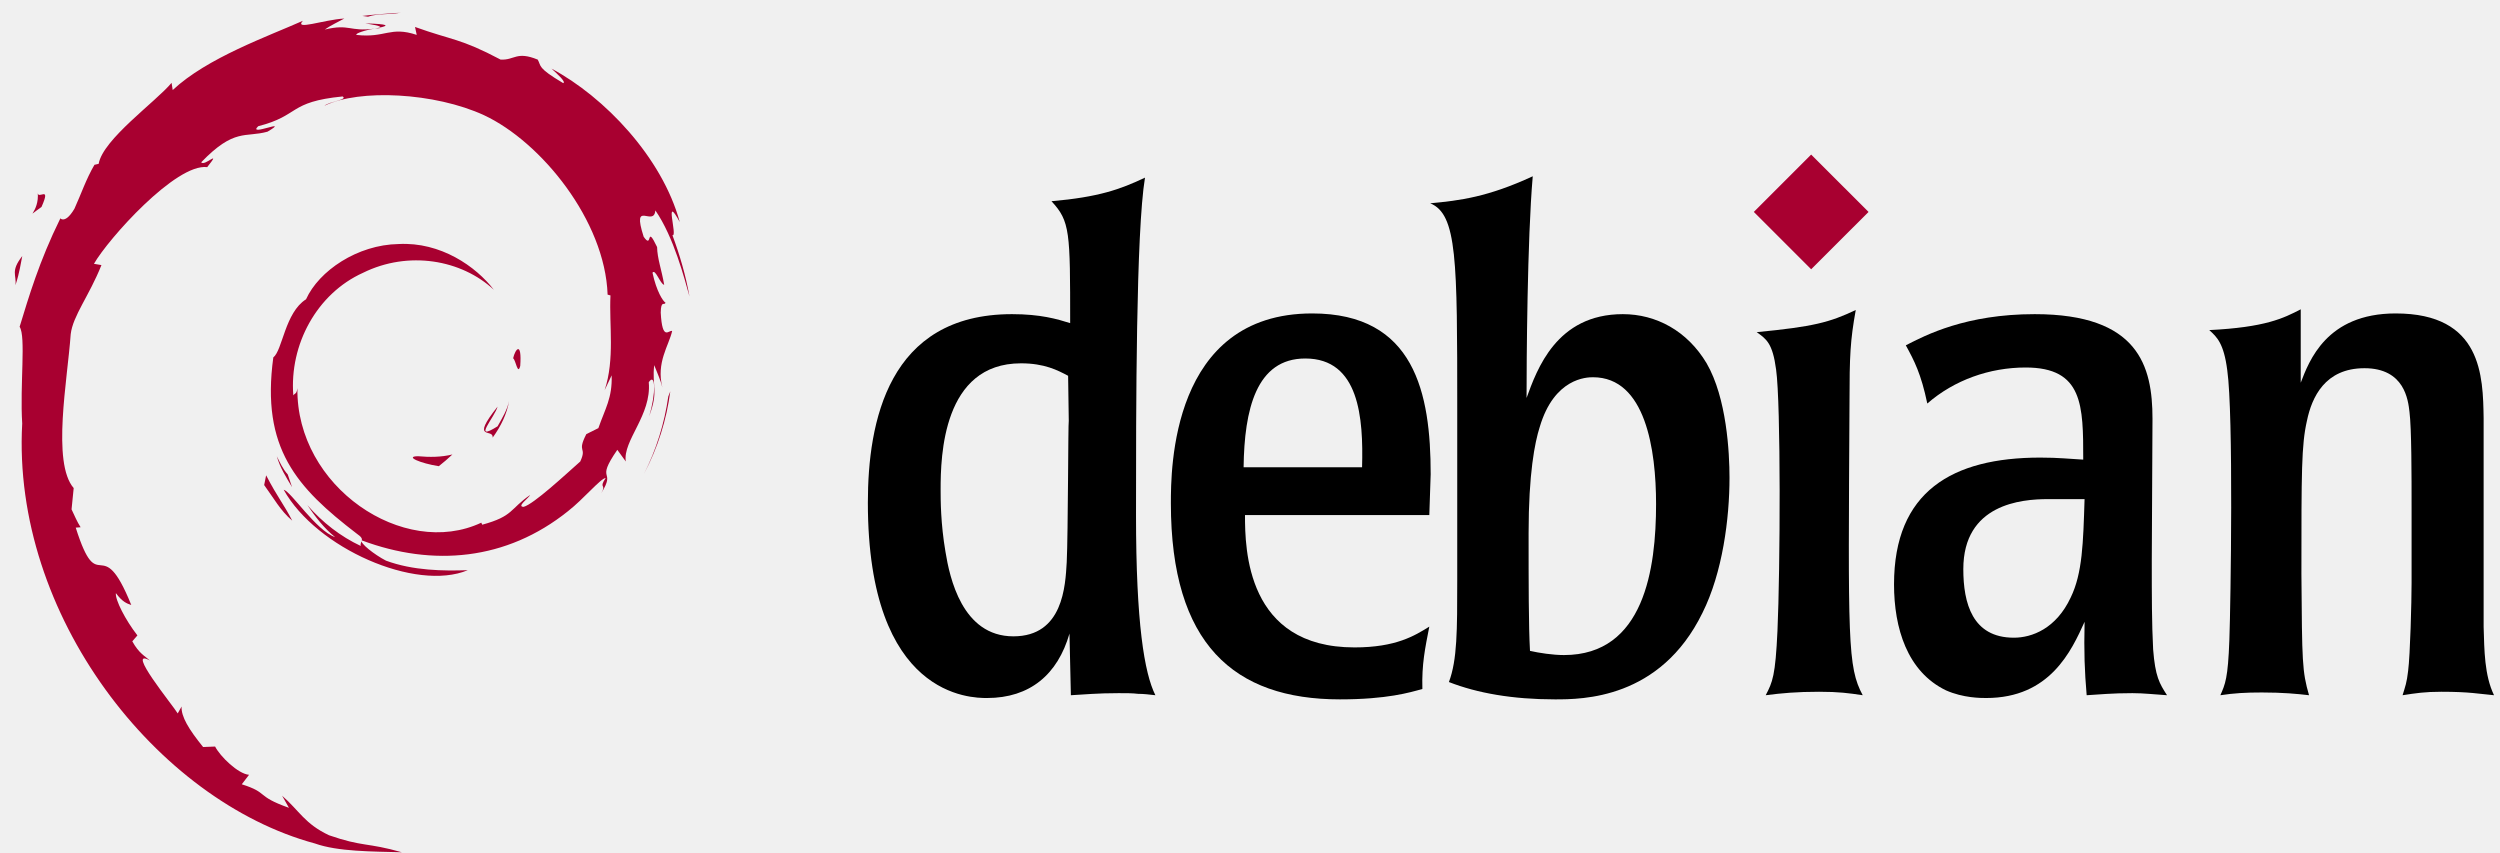
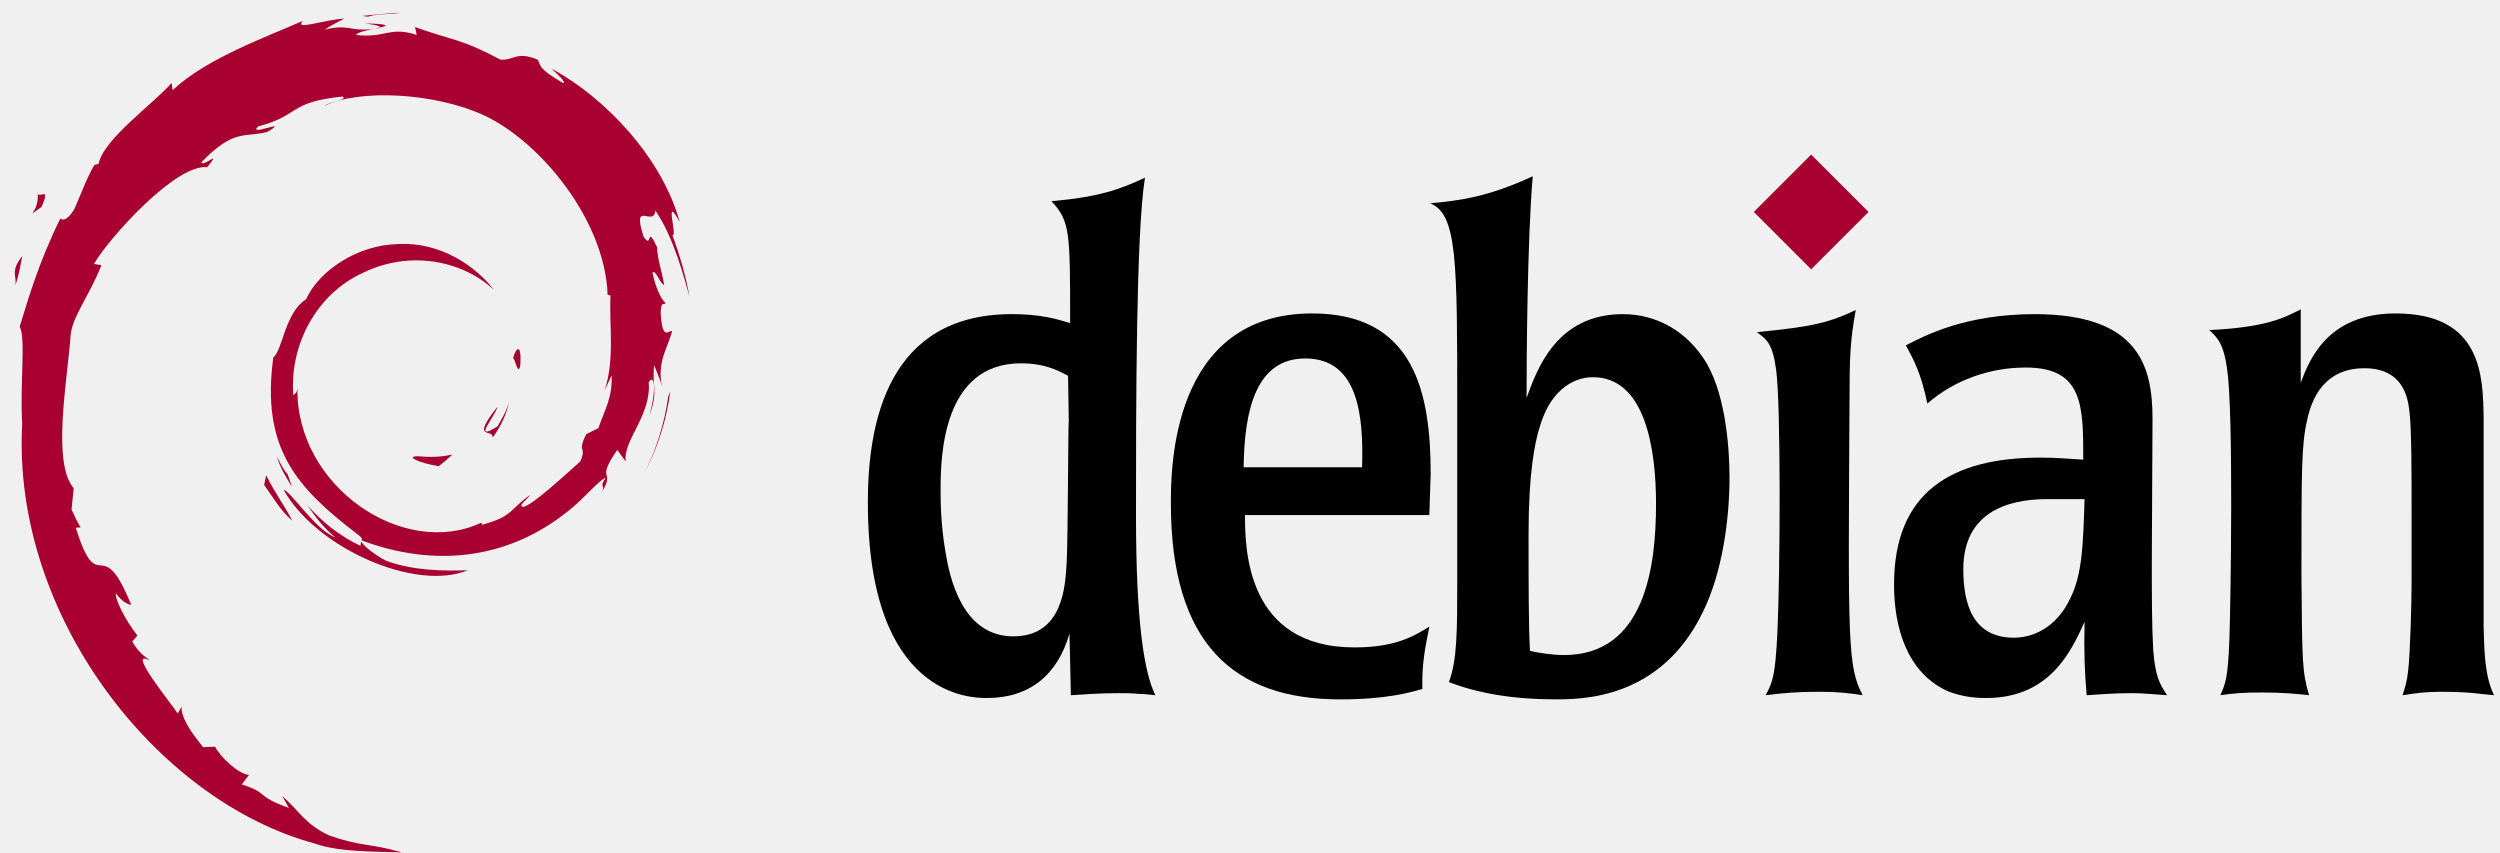
- <svg xmlns="http://www.w3.org/2000/svg" xmlns:xlink="http://www.w3.org/1999/xlink" width="88px" height="30px" viewBox="0 0 88 30" version="1.1">
-   <defs>
-     <path id="path-1" d="M0,0.442 L87.268,0.442 L87.268,30 L0,30" />
-     <path id="path-3" d="M0,0.442 L87.268,0.442 L87.268,30 L0,30" />
-   </defs>
-   <g id="Page-1" stroke="none" stroke-width="1" fill="none" fill-rule="evenodd">
-     <g id="logo---debian" transform="translate(0.521739, 0)">
-       <path d="M14.192,16.059 C13.703,16.065 14.284,16.311 14.924,16.41 C15.101,16.271 15.261,16.132 15.403,15.997 C15.006,16.094 14.601,16.096 14.192,16.059" id="Fill-1" fill="#A80030" />
-       <path d="M16.82,15.404 C17.113,15.001 17.325,14.561 17.4,14.105 C17.334,14.429 17.159,14.71 16.993,15.006 C16.077,15.582 16.906,14.664 16.992,14.314 C16.008,15.554 16.856,15.058 16.82,15.404" id="Fill-3" fill="#A80030" />
-       <path d="M17.791,12.879 C17.851,11.997 17.618,12.276 17.54,12.612 C17.631,12.66 17.703,13.234 17.791,12.879" id="Fill-5" fill="#A80030" />
-       <path d="M12.334,0.823 C12.596,0.87 12.9,0.906 12.856,0.969 C13.143,0.905 13.208,0.848 12.334,0.823" id="Fill-7" fill="#A80030" />
-       <path d="M12.856,0.968 L12.673,1.007 L12.844,0.991 L12.856,0.968 Z" id="Fill-9" fill="#A80030" />
-       <path d="M21.008,13.213 C21.037,14.005 20.777,14.39 20.541,15.07 L20.117,15.281 C19.771,15.954 20.151,15.708 19.904,16.244 C19.362,16.725 18.262,17.748 17.91,17.841 C17.653,17.836 18.085,17.538 18.141,17.422 C17.417,17.919 17.56,18.168 16.452,18.47 L16.42,18.398 C13.69,19.683 9.897,17.137 9.947,13.664 C9.918,13.884 9.864,13.829 9.803,13.917 C9.662,12.131 10.629,10.336 12.258,9.602 C13.852,8.814 15.721,9.137 16.862,10.201 C16.235,9.38 14.987,8.509 13.508,8.59 C12.059,8.614 10.703,9.534 10.251,10.535 C9.509,11.001 9.422,12.336 9.099,12.58 C8.663,15.779 9.917,17.161 12.039,18.787 C12.372,19.012 12.133,19.047 12.177,19.218 C11.472,18.888 10.828,18.39 10.297,17.78 C10.578,18.191 10.882,18.592 11.275,18.907 C10.61,18.683 9.722,17.297 9.464,17.24 C10.609,19.291 14.111,20.838 15.946,20.07 C15.097,20.101 14.018,20.088 13.065,19.735 C12.664,19.529 12.12,19.103 12.217,19.023 C14.72,19.957 17.305,19.73 19.47,17.995 C20.022,17.565 20.624,16.835 20.798,16.826 C20.536,17.219 20.842,17.015 20.641,17.363 C21.189,16.477 20.402,17.002 21.208,15.834 L21.506,16.244 C21.395,15.508 22.419,14.616 22.315,13.454 C22.55,13.098 22.577,13.837 22.327,14.654 C22.673,13.747 22.419,13.601 22.507,12.853 C22.602,13.104 22.729,13.371 22.794,13.637 C22.569,12.76 23.025,12.161 23.138,11.651 C23.026,11.603 22.79,12.039 22.736,11.004 C22.744,10.554 22.861,10.768 22.906,10.657 C22.818,10.607 22.587,10.261 22.446,9.6 C22.547,9.445 22.719,10.004 22.858,10.026 C22.768,9.5 22.615,9.1 22.608,8.696 C22.201,7.847 22.464,8.81 22.135,8.332 C21.702,6.983 22.494,8.019 22.547,7.406 C23.202,8.355 23.576,9.827 23.748,10.436 C23.617,9.694 23.405,8.973 23.147,8.277 C23.346,8.361 22.826,6.748 23.406,7.816 C22.787,5.54 20.758,3.413 18.891,2.415 C19.119,2.624 19.407,2.886 19.304,2.927 C18.375,2.375 18.539,2.331 18.406,2.098 C17.65,1.79 17.599,2.123 17.1,2.098 C15.674,1.342 15.399,1.422 14.087,0.949 L14.147,1.228 C13.202,0.914 13.046,1.347 12.026,1.229 C11.964,1.18 12.353,1.053 12.674,1.007 C11.76,1.127 11.803,0.827 10.909,1.04 C11.129,0.886 11.363,0.783 11.598,0.652 C10.853,0.697 9.82,1.085 10.139,0.732 C8.924,1.274 6.767,2.035 5.557,3.17 L5.518,2.916 C4.964,3.581 3.1,4.904 2.951,5.767 L2.803,5.801 C2.515,6.29 2.328,6.844 2.099,7.346 C1.721,7.989 1.546,7.594 1.599,7.695 C0.857,9.2 0.487,10.465 0.169,11.503 C0.396,11.841 0.175,13.545 0.26,14.908 C-0.112,21.642 4.986,28.18 10.559,29.689 C11.376,29.981 12.59,29.971 13.624,30 C12.405,29.651 12.248,29.816 11.06,29.401 C10.203,28.998 10.016,28.537 9.409,28.01 L9.649,28.435 C8.459,28.014 8.957,27.914 7.989,27.607 L8.245,27.273 C7.859,27.243 7.224,26.623 7.05,26.278 L6.628,26.295 C6.121,25.67 5.85,25.219 5.87,24.869 L5.734,25.113 C5.58,24.847 3.869,22.766 4.756,23.25 C4.591,23.1 4.372,23.006 4.135,22.574 L4.315,22.367 C3.889,21.818 3.529,21.113 3.557,20.878 C3.785,21.186 3.942,21.244 4.099,21.296 C3.02,18.62 2.96,21.149 2.144,18.573 L2.316,18.559 C2.184,18.358 2.102,18.143 1.997,17.93 L2.072,17.181 C1.296,16.284 1.855,13.364 1.967,11.763 C2.045,11.111 2.615,10.418 3.049,9.331 L2.785,9.286 C3.29,8.405 5.67,5.746 6.772,5.883 C7.307,5.212 6.666,5.88 6.562,5.711 C7.735,4.498 8.104,4.854 8.895,4.635 C9.748,4.129 8.162,4.834 8.567,4.443 C10.043,4.066 9.613,3.586 11.538,3.395 C11.741,3.51 11.067,3.573 10.898,3.723 C12.127,3.121 14.788,3.258 16.518,4.056 C18.522,4.994 20.777,7.765 20.866,10.371 L20.967,10.399 C20.916,11.435 21.126,12.634 20.761,13.735 L21.008,13.213" id="Fill-11" fill="#A80030" />
-       <path d="M8.846,16.731 L8.777,17.074 C9.099,17.512 9.355,17.986 9.765,18.327 C9.469,17.75 9.251,17.512 8.846,16.731" id="Fill-13" fill="#A80030" />
-       <path d="M9.607,16.702 C9.436,16.513 9.336,16.286 9.222,16.061 C9.331,16.457 9.552,16.798 9.758,17.146 L9.607,16.702" id="Fill-15" fill="#A80030" />
-       <path d="M23.073,13.775 L23.002,13.956 C22.869,14.892 22.584,15.819 22.147,16.679 C22.63,15.772 22.941,14.78 23.073,13.775" id="Fill-17" fill="#A80030" />
-       <g id="Group-21">
-         <mask id="mask-2" fill="white">
-           <use xlink:href="#path-1" />
-         </mask>
-         <g id="Clip-20" />
-         <path d="M12.432,0.588 C12.762,0.467 13.245,0.522 13.598,0.442 C13.139,0.48 12.683,0.504 12.233,0.561 L12.432,0.588" id="Fill-19" fill="#A80030" mask="url(#mask-2)" />
-       </g>
-       <path d="M0.805,6.771 C0.881,7.477 0.274,7.751 0.939,7.285 C1.297,6.481 0.8,7.063 0.805,6.771" id="Fill-22" fill="#A80030" />
-       <path d="M0.022,10.04 C0.176,9.569 0.203,9.286 0.262,9.013 C-0.161,9.556 0.067,9.671 0.022,10.04" id="Fill-24" fill="#A80030" />
-       <path d="M30.027,17.693 C30.027,24.57 33.686,24.57 34.222,24.57 C35.734,24.57 36.71,23.74 37.124,22.302 L37.173,24.472 C37.637,24.447 38.1,24.399 38.856,24.399 C39.124,24.399 39.343,24.399 39.539,24.423 C39.734,24.423 39.929,24.447 40.148,24.472 C39.758,23.692 39.466,21.936 39.466,18.13 C39.466,14.423 39.466,8.156 39.782,6.253 C38.905,6.669 38.148,6.937 36.49,7.083 C37.148,7.79 37.148,8.156 37.148,11.374 C36.686,11.229 36.1,11.058 35.1,11.058 C30.734,11.058 30.027,14.863 30.027,17.693 L30.027,17.693 Z M37.099,14.814 C37.076,14.839 37.076,18.765 37.027,19.79 C36.978,20.618 36.904,22.399 35.149,22.399 C33.344,22.399 32.905,20.325 32.759,19.424 C32.588,18.424 32.588,17.594 32.588,17.229 C32.588,16.058 32.661,12.789 35.417,12.789 C36.247,12.789 36.71,13.034 37.076,13.228 L37.099,14.814 Z" id="Fill-26" fill="#000000" />
-       <path d="M49.838,16.692 C49.838,13.839 49.277,11.033 45.668,11.033 C40.693,11.033 40.693,16.547 40.693,17.716 C40.693,22.667 42.912,24.618 46.643,24.618 C48.301,24.618 49.107,24.375 49.546,24.252 C49.521,23.374 49.643,22.813 49.79,22.057 C49.277,22.375 48.619,22.789 47.156,22.789 C43.351,22.789 43.302,19.325 43.302,18.13 L49.79,18.13 L49.838,16.692 L49.838,16.692 Z M43.253,16.448 C43.278,14.423 43.693,12.619 45.424,12.619 C47.327,12.619 47.472,14.715 47.423,16.448 L43.253,16.448 Z" id="Fill-28" fill="#000000" />
-       <path d="M50.773,20.399 C50.773,22.204 50.773,23.228 50.48,24.008 C51.48,24.399 52.723,24.618 54.212,24.618 C55.163,24.618 57.919,24.618 59.406,21.57 C60.113,20.155 60.357,18.252 60.357,16.813 C60.357,15.935 60.259,14.009 59.552,12.789 C58.87,11.644 57.772,11.058 56.602,11.058 C54.261,11.058 53.578,13.009 53.213,14.009 C53.213,12.765 53.237,8.424 53.431,6.205 C51.847,6.937 50.87,7.058 49.822,7.156 C50.773,7.545 50.773,9.157 50.773,14.4 L50.773,20.399 M57.772,17.741 C57.772,20.009 57.358,23.058 54.529,23.058 C54.138,23.058 53.651,22.983 53.334,22.911 C53.285,22.033 53.285,20.521 53.285,18.765 C53.285,16.667 53.504,15.571 53.676,15.033 C54.187,13.302 55.333,13.279 55.552,13.279 C57.406,13.279 57.772,15.839 57.772,17.741" id="Fill-30" fill="#000000" />
-       <path d="M65.046,24.472 C64.557,24.399 64.215,24.35 63.508,24.35 C62.729,24.35 62.191,24.399 61.631,24.472 C61.874,24.008 61.972,23.788 62.045,22.204 C62.143,20.033 62.167,14.228 61.997,13.009 C61.874,12.081 61.656,11.935 61.314,11.692 C63.313,11.497 63.874,11.351 64.801,10.912 C64.607,11.984 64.581,12.522 64.581,14.155 C64.533,22.57 64.508,23.472 65.046,24.472" id="Fill-32" fill="#000000" />
-       <path d="M66.148,20.57 C66.148,22.107 66.611,23.642 67.978,24.301 C68.587,24.57 69.197,24.57 69.392,24.57 C71.637,24.57 72.392,22.911 72.856,21.887 C72.831,22.96 72.856,23.618 72.929,24.472 C73.368,24.447 73.807,24.399 74.539,24.399 C74.953,24.399 75.343,24.447 75.758,24.472 C75.489,24.058 75.343,23.813 75.269,22.862 C75.221,21.935 75.221,21.009 75.221,19.716 L75.246,14.741 C75.246,12.887 74.757,11.058 71.099,11.058 C68.685,11.058 67.271,11.79 66.563,12.155 C66.857,12.692 67.1,13.154 67.319,14.204 C68.271,13.375 69.515,12.936 70.782,12.936 C72.808,12.936 72.808,14.278 72.808,16.179 C72.344,16.155 71.953,16.107 71.294,16.107 C68.196,16.108 66.148,17.301 66.148,20.57 L66.148,20.57 Z M72.855,17.569 C72.807,19.106 72.782,20.179 72.367,21.032 C71.854,22.13 71.001,22.447 70.367,22.447 C68.902,22.447 68.587,21.228 68.587,20.033 C68.587,17.741 70.636,17.569 71.561,17.569 L72.855,17.569 Z" id="Fill-34" fill="#000000" />
-       <g id="Group-38">
-         <mask id="mask-4" fill="white">
-           <use xlink:href="#path-3" />
-         </mask>
-         <g id="Clip-37" />
-         <path d="M86.902,22.058 C86.927,22.887 86.927,23.765 87.268,24.472 C86.731,24.424 86.414,24.35 85.415,24.35 C84.829,24.35 84.512,24.4 84.049,24.472 C84.146,24.155 84.196,24.033 84.244,23.618 C84.317,23.058 84.366,21.18 84.366,20.521 L84.366,17.887 C84.366,16.741 84.366,15.082 84.292,14.497 C84.243,14.083 84.122,12.961 82.707,12.961 C81.317,12.961 80.853,13.985 80.682,14.814 C80.488,15.668 80.488,16.595 80.488,20.204 C80.512,23.326 80.512,23.618 80.756,24.472 C80.341,24.423 79.829,24.375 79.098,24.375 C78.512,24.375 78.122,24.399 77.635,24.472 C77.806,24.081 77.903,23.886 77.952,22.521 C78.001,21.179 78.099,14.594 77.878,13.034 C77.757,12.082 77.512,11.863 77.244,11.619 C79.22,11.521 79.853,11.204 80.464,10.888 L80.464,13.472 C80.756,12.715 81.366,11.033 83.805,11.033 C86.854,11.033 86.878,13.252 86.902,14.715 L86.902,22.058" id="Fill-36" fill="#000000" mask="url(#mask-4)" />
-       </g>
-       <path d="M65.251,7.46 L63.231,9.479 L61.212,7.46 L63.231,5.441 L65.251,7.46 Z" id="Fill-39" fill="#A80030" />
+ <svg xmlns="http://www.w3.org/2000/svg" height="30" viewBox="0 0 88 30" width="88">
+   <mask id="a" fill="#fff">
+     <path d="m0 .442h87.268v29.558h-87.268" fill="#fff" fill-rule="evenodd" />
+   </mask>
+   <mask id="b" fill="#fff">
+     <path d="m0 .442h87.268v29.558h-87.268" fill="#fff" fill-rule="evenodd" />
+   </mask>
+   <g fill="none" fill-rule="evenodd" transform="translate(.521739)">
+     <g fill="#a80030">
+       <path d="m14.192 16.059c-.489.006.092.252.732.351.177-.138.337-.277.479-.413-.397.097-.803.099-1.211.063" />
+       <path d="m16.82 15.404c.293-.403.505-.843.58-1.299-.066.324-.241.605-.407.901-.916.576-.087-.342-.001-.692-.984 1.24-.135.744-.172 1.09" />
+       <path d="m17.791 12.879c.059-.882-.173-.603-.252-.267.091.048.163.622.252.267" />
+       <path d="m12.334.823c.262.046.565.083.522.145.287-.063.352-.121-.522-.145" />
+       <path d="m12.856.968-.184.038.171-.016z" />
+       <path d="m21.008 13.213c.029.792-.231 1.177-.467 1.857l-.424.211c-.346.673.034.427-.214.963-.542.481-1.641 1.504-1.993 1.598-.257-.005.174-.303.231-.419-.724.497-.581.746-1.688 1.048l-.032-.073c-2.731 1.285-6.524-1.261-6.474-4.734-.029.221-.083.165-.144.254-.141-1.786.826-3.581 2.455-4.315 1.594-.788 3.463-.465 4.604.599-.627-.821-1.875-1.692-3.354-1.612-1.449.024-2.805.944-3.257 1.945-.742.467-.829 1.801-1.152 2.046-.436 3.199.818 4.581 2.94 6.207.333.225.094.259.138.431-.705-.33-1.349-.828-1.881-1.438.282.412.586.812.978 1.127-.665-.224-1.553-1.61-1.812-1.666 1.146 2.051 4.647 3.597 6.482 2.83-.849.031-1.927.017-2.881-.335-.402-.206-.945-.633-.848-.712 2.503.934 5.088.707 7.253-1.028.552-.429 1.153-1.159 1.327-1.169-.262.394.045.189-.156.537.548-.885-.239-.361.567-1.528l.298.409c-.112-.735.913-1.627.808-2.79.235-.355.262.383.013 1.201.346-.907.092-1.053.18-1.802.095.252.222.519.287.785-.225-.877.231-1.476.344-1.986-.112-.049-.347.387-.402-.648.008-.449.126-.235.171-.346-.088-.051-.319-.396-.46-1.057.101-.156.273.403.412.426-.089-.526-.243-.926-.25-1.33-.406-.849-.144.114-.473-.364-.433-1.349.358-.313.412-.926.655.949 1.028 2.421 1.201 3.03-.131-.743-.343-1.463-.601-2.159.199.084-.321-1.528.259-.461-.619-2.276-2.648-4.404-4.514-5.402.228.209.516.471.413.512-.929-.552-.765-.596-.898-.829-.756-.308-.806.025-1.306.001-1.426-.756-1.701-.676-3.013-1.149l.059.279c-.944-.315-1.101.118-2.121.001-.062-.048.327-.176.647-.222-.913.121-.871-.18-1.764.033.22-.154.454-.257.688-.388-.745.045-1.778.433-1.459.08-1.215.542-3.372 1.303-4.582 2.438l-.038-.254c-.554.666-2.418 1.988-2.567 2.851l-.148.035c-.288.488-.475 1.042-.704 1.545-.377.643-.553.248-.499.348-.743 1.505-1.112 2.77-1.43 3.808.227.339.005 2.043.091 3.406-.373 6.734 4.726 13.272 10.299 14.781.817.293 2.031.282 3.064.311-1.219-.348-1.376-.184-2.564-.598-.857-.404-1.044-.864-1.651-1.391l.24.424c-1.19-.421-.692-.521-1.66-.827l.256-.335c-.386-.029-1.022-.649-1.195-.994l-.422.017c-.507-.625-.777-1.076-.757-1.426l-.136.243c-.154-.265-1.865-2.346-.978-1.862-.165-.15-.384-.245-.622-.677l.181-.206c-.426-.549-.786-1.254-.758-1.489.228.308.386.365.543.418-1.079-2.676-1.139-.147-1.956-2.724l.172-.014c-.132-.201-.213-.416-.319-.629l.075-.749c-.776-.897-.217-3.817-.105-5.418.077-.651.648-1.344 1.082-2.432l-.264-.045c.506-.881 2.885-3.539 3.988-3.403.534-.671-.106-.003-.211-.171 1.173-1.214 1.542-.857 2.333-1.076.853-.506-.733.198-.328-.193 1.476-.377 1.046-.857 2.971-1.048.203.115-.471.178-.64.328 1.229-.602 3.891-.465 5.62.334 2.005.938 4.259 3.708 4.348 6.315l.102.027c-.051 1.036.158 2.235-.206 3.336z" />
+       <path d="m8.846 16.731-.069.343c.322.437.578.912.988 1.253-.296-.577-.515-.815-.919-1.596" />
+       <path d="m9.607 16.702c-.171-.189-.271-.416-.384-.641.108.397.33.738.535 1.085z" />
+       <path d="m23.073 13.775-.072.181c-.132.937-.417 1.864-.854 2.723.483-.907.794-1.899.926-2.904" />
+       <path d="m12.432.588c.331-.121.814-.066 1.166-.146-.458.038-.914.062-1.364.119z" mask="url(#a)" />
+       <path d="m.805 6.771c.076.706-.531.981.134.514.357-.804-.139-.222-.134-.514" />
+       <path d="m.022 10.04c.154-.471.181-.754.24-1.027-.424.543-.195.658-.24 1.027" />
    </g>
+     <path d="m30.027 17.693c0 6.877 3.658 6.877 4.195 6.877 1.512 0 2.488-.829 2.902-2.268l.049 2.17c.464-.025.927-.073 1.683-.073.268 0 .487 0 .683.025.195 0 .39.024.609.048-.39-.78-.683-2.536-.683-6.342 0-3.707 0-9.974.317-11.877-.877.415-1.634.684-3.293.829.658.707.658 1.073.658 4.292-.463-.146-1.048-.317-2.048-.317-4.365.001-5.073 3.805-5.073 6.635zm7.072-2.878c-.024.025-.024 3.951-.073 4.975-.048.828-.122 2.609-1.878 2.609-1.805 0-2.244-2.073-2.39-2.975-.171-1-.171-1.83-.171-2.195 0-1.171.073-4.44 2.829-4.44.829 0 1.293.245 1.658.439z" fill="#000" />
+     <path d="m49.838 16.692c0-2.854-.561-5.659-4.17-5.659-4.975 0-4.975 5.513-4.975 6.683 0 4.951 2.219 6.902 5.951 6.902 1.657 0 2.463-.243 2.902-.366-.024-.878.097-1.439.245-2.195-.513.318-1.172.732-2.635.732-3.805 0-3.854-3.464-3.854-4.659h6.488zm-6.584-.245c.025-2.024.439-3.829 2.171-3.829 1.903 0 2.048 2.097 1.999 3.829z" fill="#000" />
+     <path d="m50.773 20.399c0 1.805 0 2.829-.293 3.609 1 .391 2.243.609 3.732.609.951 0 3.707 0 5.194-3.048.707-1.415.951-3.317.951-4.756 0-.878-.098-2.804-.805-4.024-.682-1.145-1.78-1.731-2.95-1.731-2.342 0-3.024 1.951-3.389 2.951 0-1.244.024-5.585.218-7.804-1.585.732-2.561.853-3.609.951.951.389.951 2.001.951 7.244v5.999m6.998-2.658c0 2.268-.414 5.317-3.243 5.317-.391 0-.878-.074-1.195-.147-.049-.878-.049-2.39-.049-4.146 0-2.098.219-3.194.391-3.732.512-1.731 1.658-1.755 1.877-1.755 1.854 0 2.219 2.561 2.219 4.462" fill="#000" />
+     <path d="m65.046 24.472c-.488-.073-.831-.122-1.538-.122-.779 0-1.317.049-1.877.122.244-.464.341-.684.414-2.268.098-2.171.122-7.976-.048-9.195-.122-.927-.341-1.073-.683-1.317 1.999-.195 2.561-.341 3.487-.78-.194 1.072-.22 1.61-.22 3.243-.048 8.415-.073 9.317.465 10.317" fill="#000" />
+     <path d="m66.148 20.57c0 1.537.464 3.073 1.83 3.732.609.268 1.219.268 1.415.268 2.244 0 2.999-1.659 3.463-2.683-.025 1.073 0 1.731.073 2.585.439-.025.878-.073 1.61-.073.414 0 .805.048 1.219.073-.268-.414-.414-.659-.488-1.61-.048-.926-.048-1.853-.048-3.146l.025-4.975c0-1.854-.488-3.683-4.147-3.683-2.414 0-3.828.732-4.535 1.098.293.537.537.999.756 2.049.952-.829 2.196-1.268 3.463-1.268 2.025 0 2.025 1.342 2.025 3.243-.464-.024-.854-.072-1.513-.072-3.098.001-5.147 1.194-5.147 4.463zm6.707-3.001c-.048 1.537-.073 2.61-.488 3.463-.512 1.098-1.365 1.415-1.999 1.415-1.465 0-1.781-1.219-1.781-2.414 0-2.292 2.049-2.464 2.975-2.464z" fill="#000" />
+     <path d="m86.902 22.058c.025.829.025 1.707.366 2.415-.537-.048-.854-.122-1.853-.122-.586 0-.903.049-1.366.122.097-.317.147-.439.195-.854.073-.56.122-2.438.122-3.097v-2.634c0-1.146 0-2.805-.074-3.39-.048-.414-.169-1.536-1.585-1.536-1.39 0-1.853 1.024-2.024 1.853-.194.853-.194 1.781-.194 5.389.024 3.122.024 3.414.267 4.268-.414-.048-.926-.097-1.658-.097-.586 0-.976.024-1.463.097.171-.391.268-.586.317-1.951.049-1.342.147-7.927-.074-9.487-.121-.952-.366-1.171-.633-1.415 1.976-.098 2.609-.415 3.219-.731v2.584c.292-.757.902-2.439 3.341-2.439 3.049 0 3.073 2.219 3.097 3.682z" fill="#000" mask="url(#b)" />
+     <path d="m65.251 7.46-2.02 2.019-2.019-2.019 2.019-2.019z" fill="#a80030" />
  </g>
</svg>
